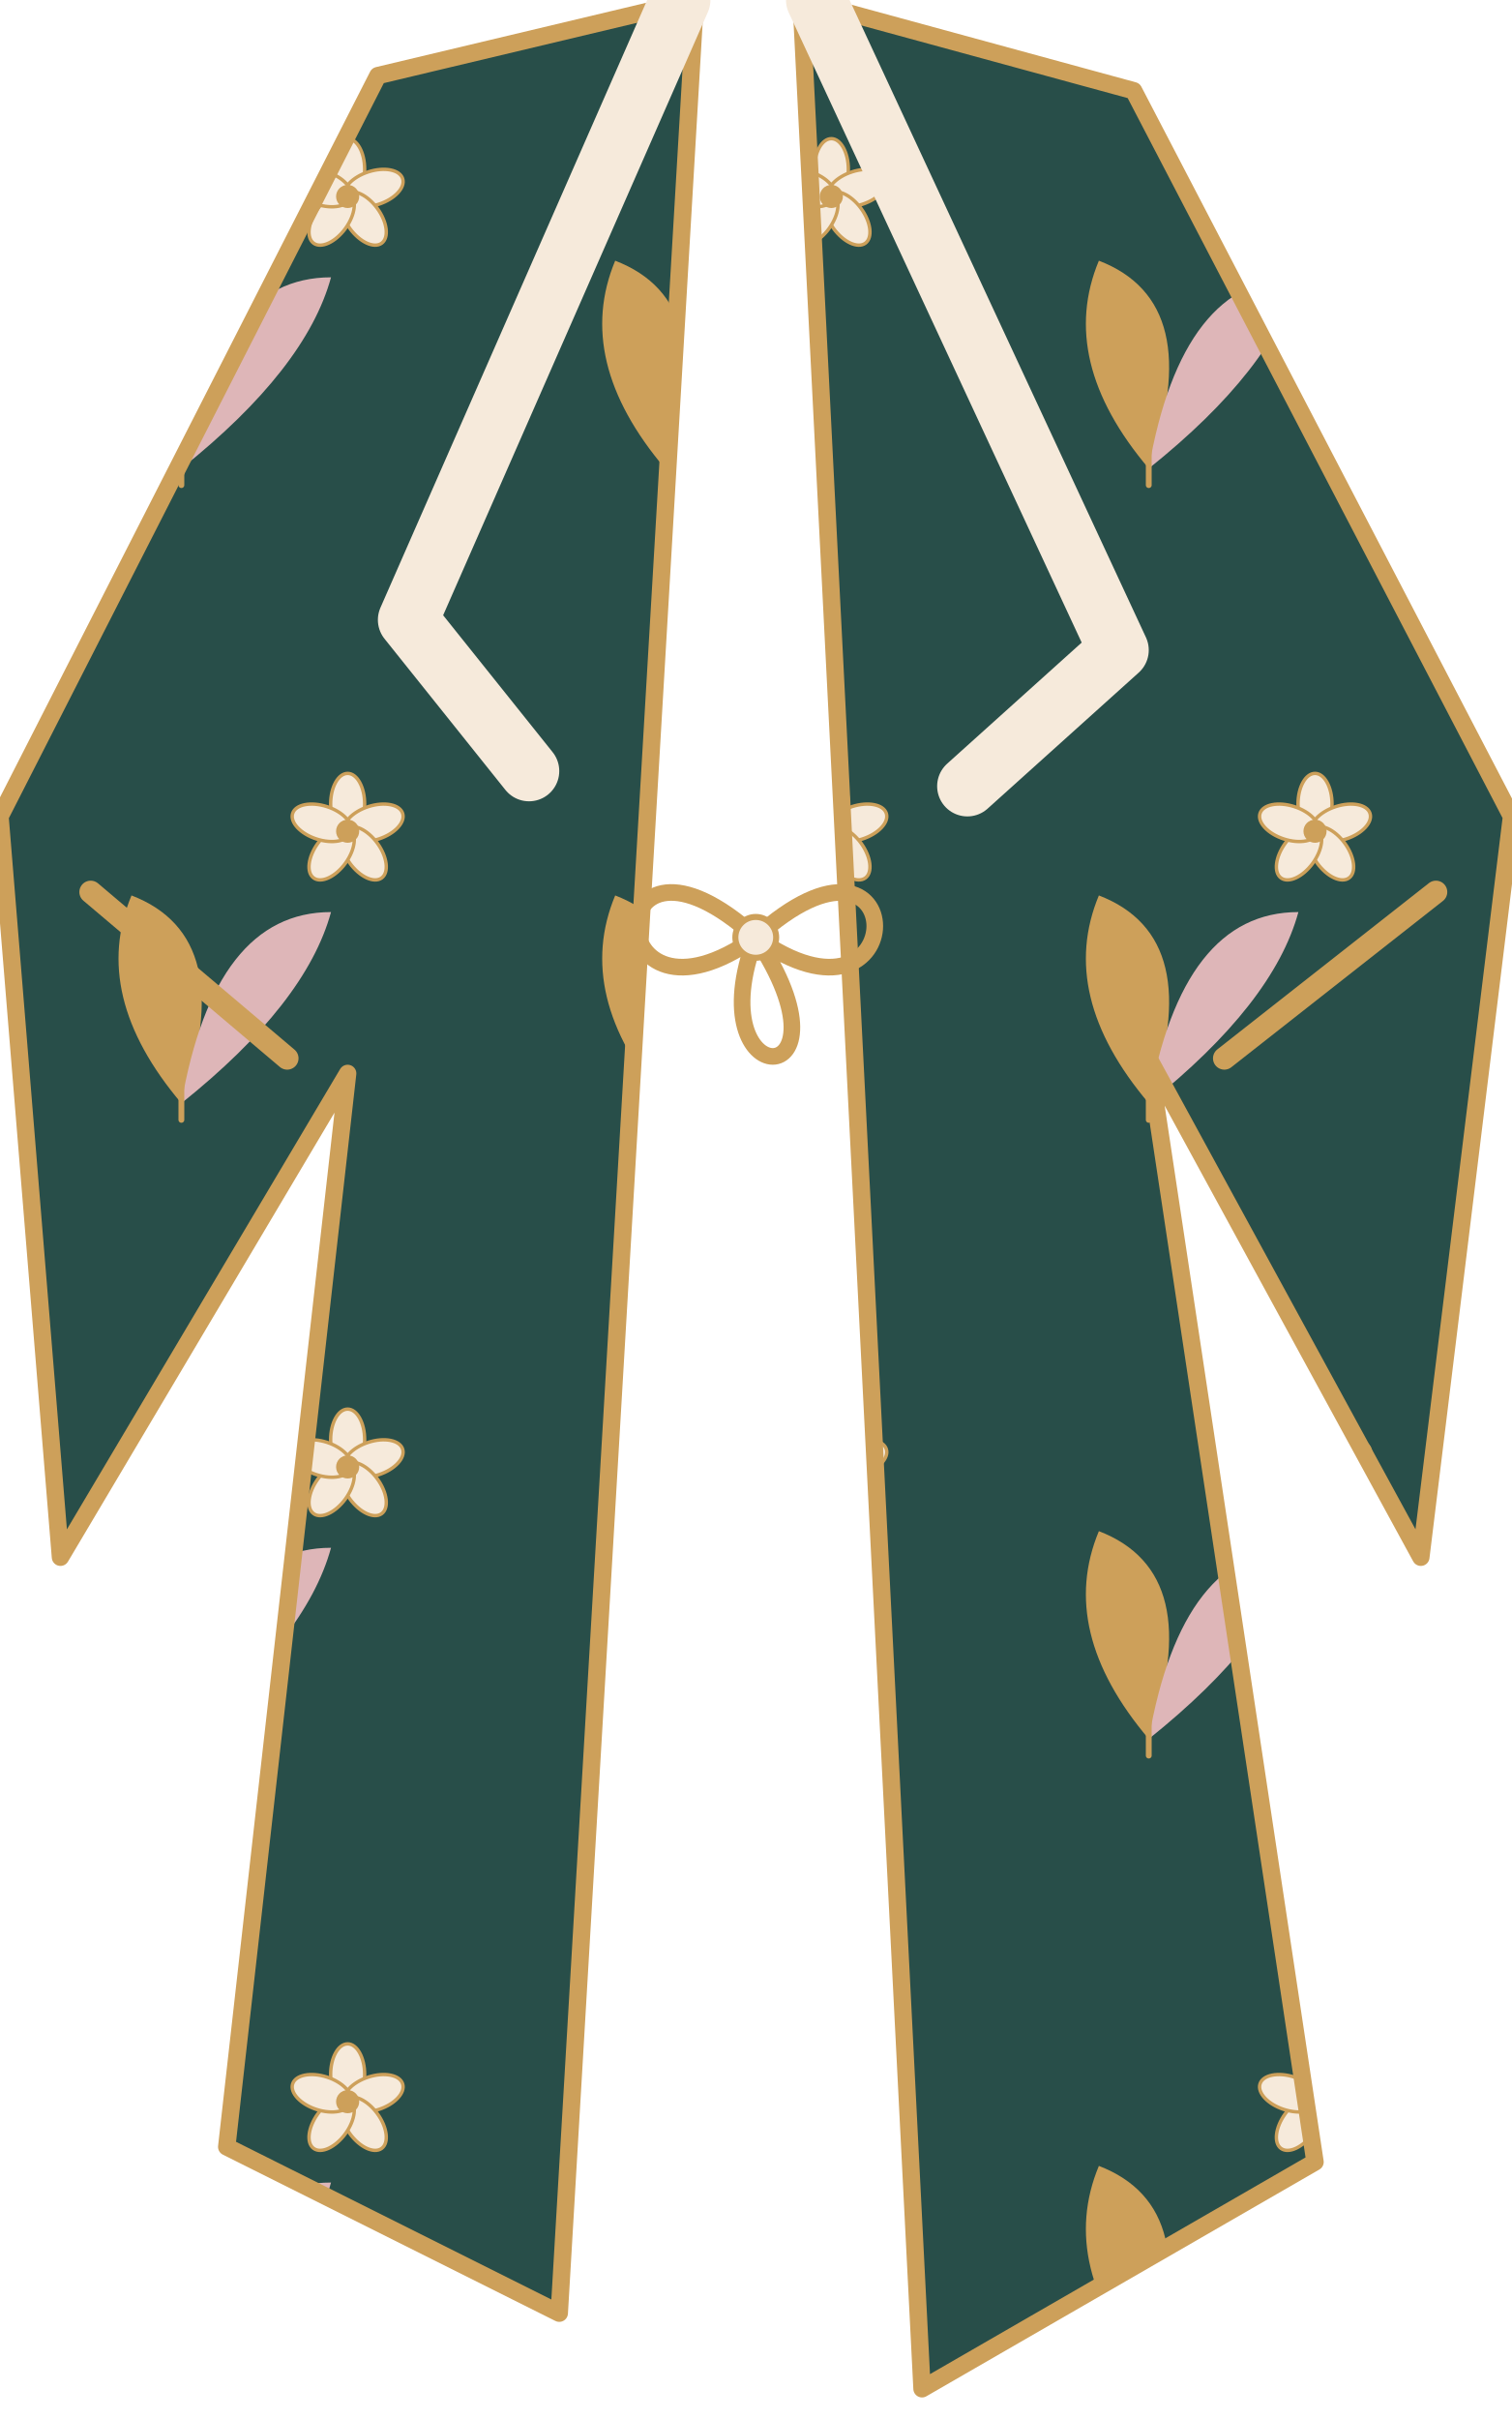
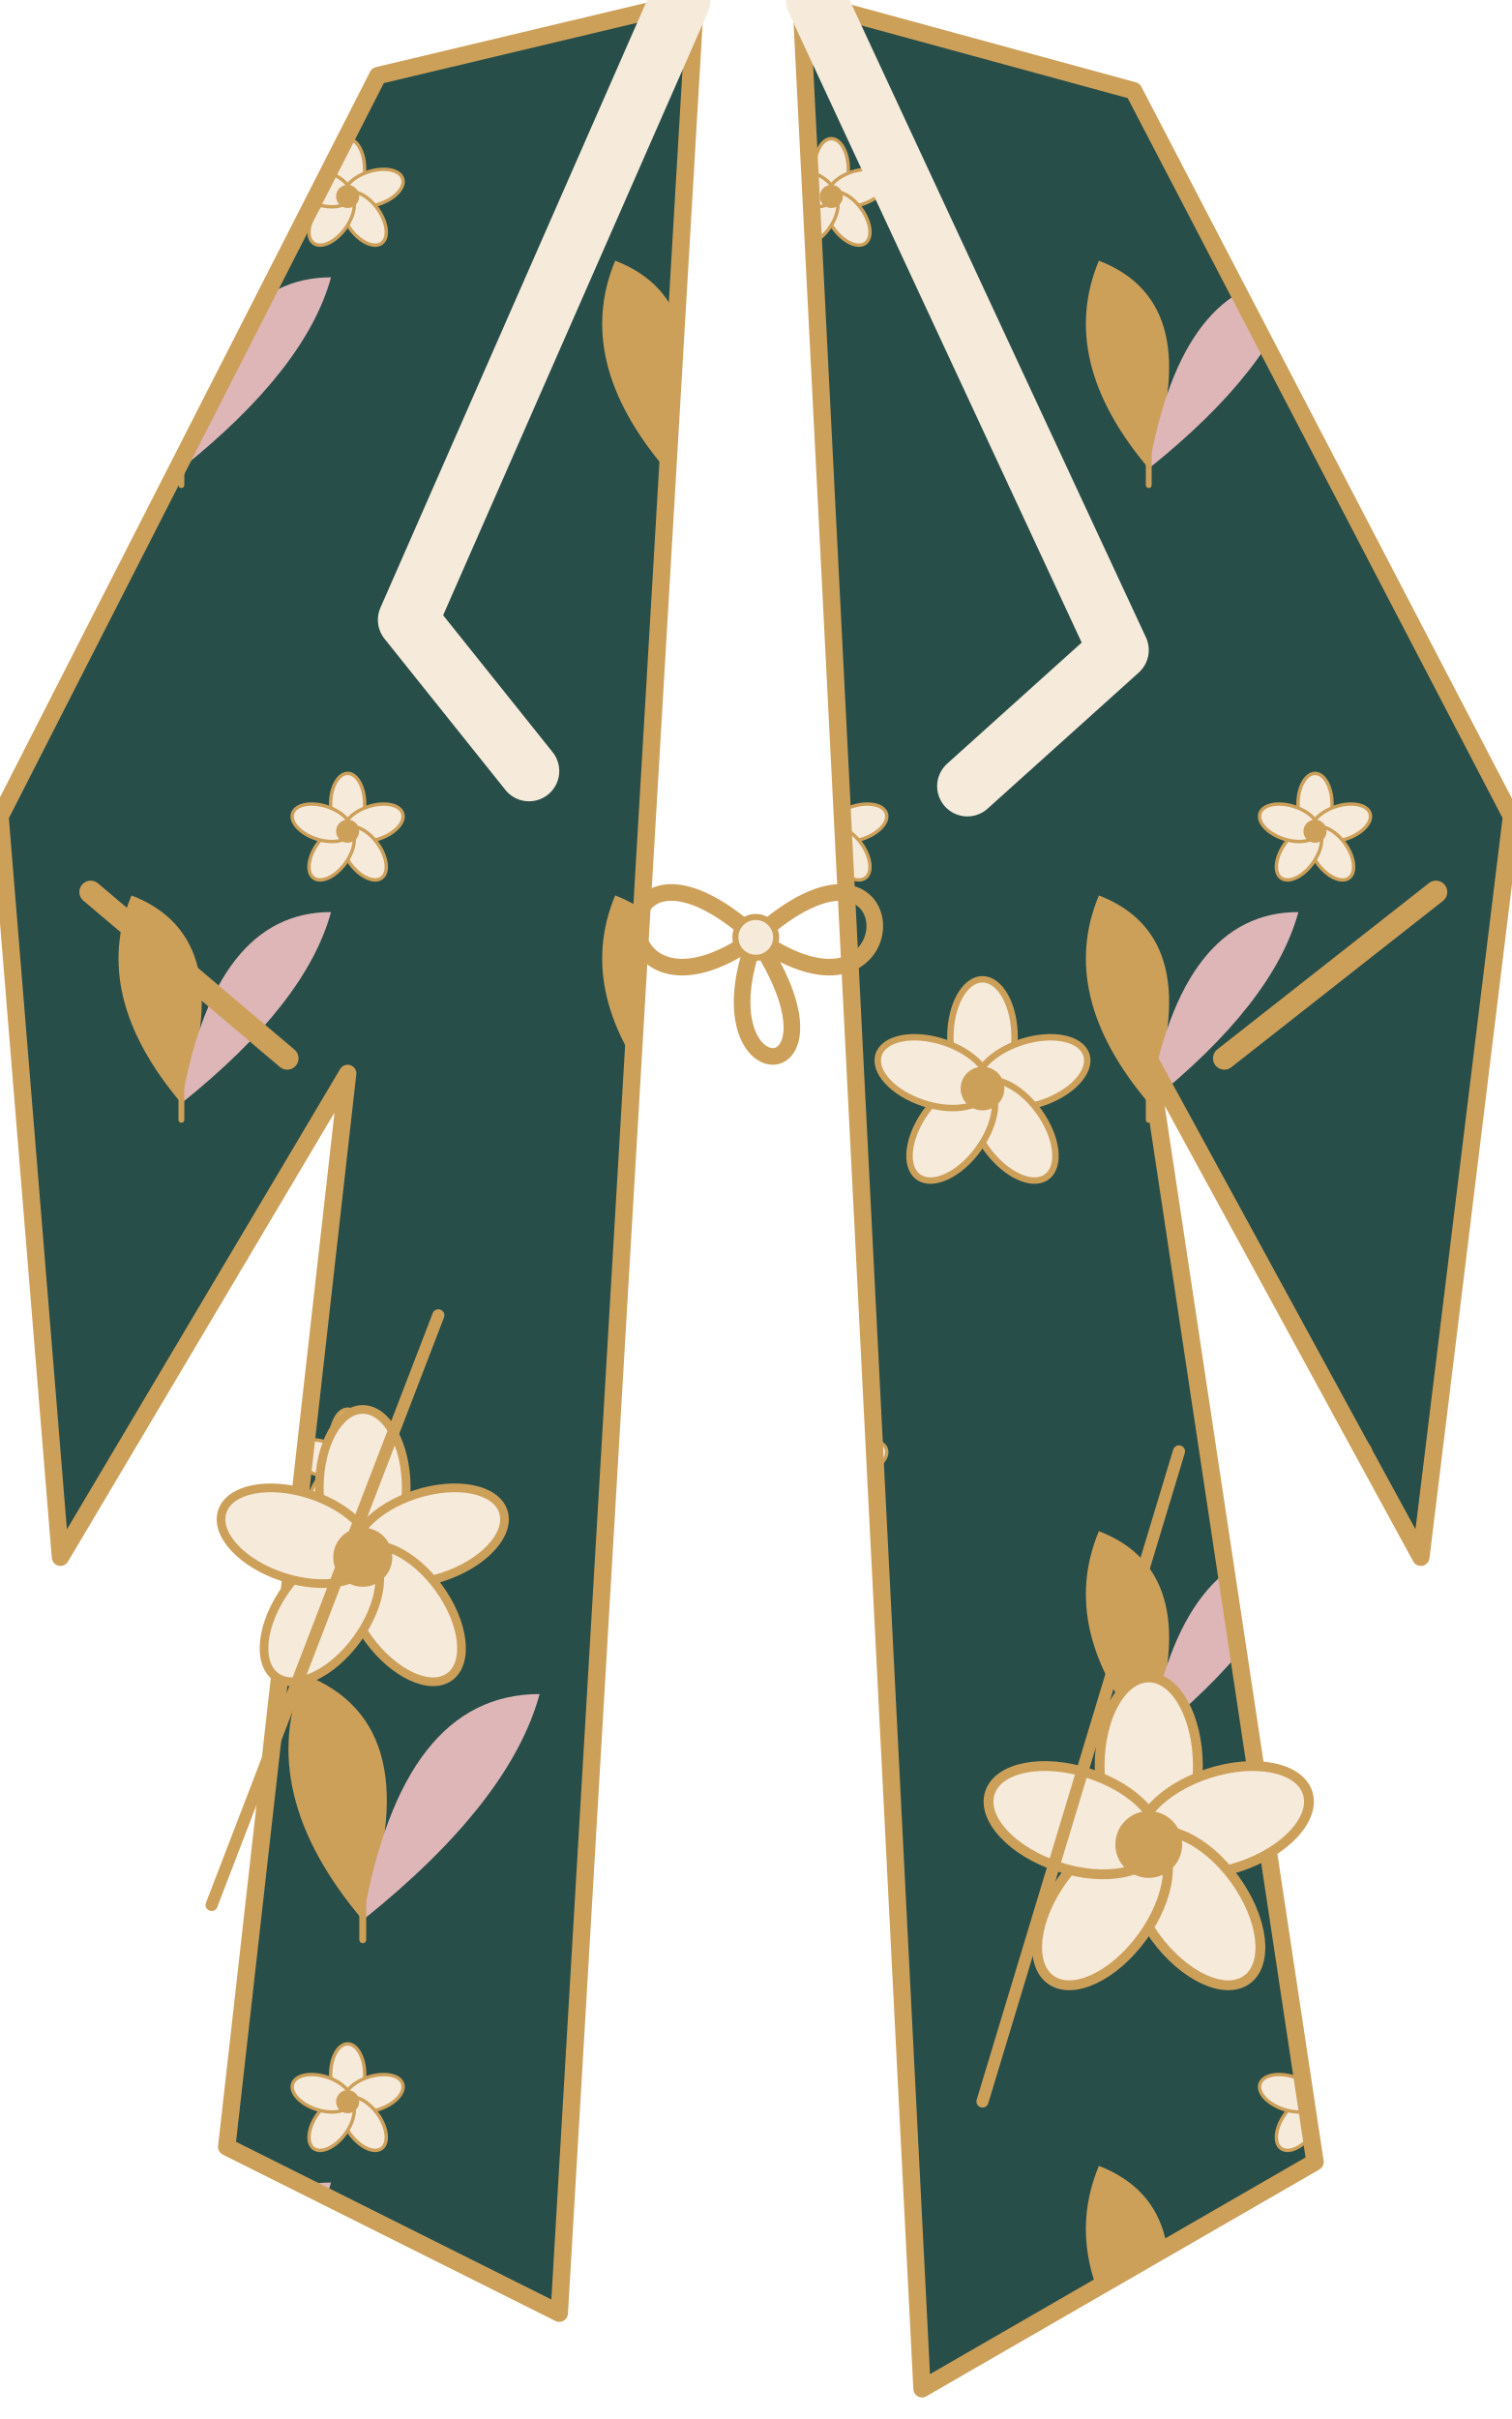
<svg xmlns="http://www.w3.org/2000/svg" viewBox="0 0 100 160">
  <defs>
    <linearGradient id="social-4-study-2-shade" x1="0" y1="0" x2="1" y2="1">
      <stop offset="0" stop-color="#deb6b8" />
      <stop offset="0.3" stop-color="#284e49" />
      <stop offset="0.8" stop-color="#284e49" />
      <stop offset="1" stop-color="#deb6b8" />
    </linearGradient>
    <pattern id="social-4-study-2-floral" width="32" height="42" patternUnits="userSpaceOnUse">
      <rect x="0" y="0" width="32" height="42" fill="#284e49" stroke="none" stroke-width="1" rx="0" />
      <g transform="translate(12 31) scale(0.55)">
        <path d="M0 0Q-11-13-6-25Q7-20 0 0" fill="#cda05a" stroke="none" stroke-width="0.9" stroke-linecap="round" stroke-linejoin="round" />
        <path d="M0 0Q15-12 18-23Q4-23 0 0" fill="#deb6b8" stroke="none" stroke-width="0.9" stroke-linecap="round" stroke-linejoin="round" />
        <path d="M0 2L0-17" fill="none" stroke="#cda05a" stroke-width="0.7" stroke-linecap="round" stroke-linejoin="round" />
      </g>
      <g transform="translate(23 13) scale(0.45)">
        <ellipse cx="0" cy="-4" rx="2.5" ry="4.5" fill="#f6eadb" stroke="#cda05a" stroke-width="0.5" transform="rotate(0)" />
        <ellipse cx="0" cy="-4" rx="2.5" ry="4.5" fill="#f6eadb" stroke="#cda05a" stroke-width="0.5" transform="rotate(72)" />
        <ellipse cx="0" cy="-4" rx="2.5" ry="4.5" fill="#f6eadb" stroke="#cda05a" stroke-width="0.5" transform="rotate(144)" />
        <ellipse cx="0" cy="-4" rx="2.5" ry="4.5" fill="#f6eadb" stroke="#cda05a" stroke-width="0.5" transform="rotate(216)" />
        <ellipse cx="0" cy="-4" rx="2.5" ry="4.5" fill="#f6eadb" stroke="#cda05a" stroke-width="0.5" transform="rotate(288)" />
        <circle cx="0" cy="0" r="1.7" fill="#cda05a" stroke="none" stroke-width="0.8" />
      </g>
    </pattern>
  </defs>
-   <path d="M25 5L46 0L37 153L15 142L23 71L4 103L0 54ZM53 0L75 6L100 54L94 103L76 70L87 143L61 158Z" fill="url(#social-4-study-2-floral)" stroke="#cda05a" stroke-width="1.15" stroke-linecap="round" stroke-linejoin="round" />
+   <path d="M25 5L46 0L37 153L15 142L23 71L4 103L0 54Z" fill="url(#social-4-study-2-floral)" stroke="#cda05a" stroke-width="1.15" stroke-linecap="round" stroke-linejoin="round" />
+   <path d="M53 0L75 6L100 54L94 103L76 70L87 143L61 158Z" fill="url(#social-4-study-2-floral)" stroke="#cda05a" stroke-width="1.15" stroke-linecap="round" stroke-linejoin="round" />
  <path d="M45 0L27 41L35 51M54 0L74 43L64 52" fill="none" stroke="#f6eadb" stroke-width="4" stroke-linecap="round" stroke-linejoin="round" />
  <path d="M6 59L19 70M81 70L95 59" fill="none" stroke="#cda05a" stroke-width="1.5" stroke-linecap="round" stroke-linejoin="round" />
  <g transform="translate(50 62) scale(0.5)">
    <path d="M0 0C-21-19-21 15 0 0C21-19 21 15 0 0C-8 21 14 21 0 0" fill="none" stroke="#cda05a" stroke-width="2.2" stroke-linecap="round" stroke-linejoin="round" />
    <circle cx="0" cy="0" r="2.7" fill="#f6eadb" stroke="#cda05a" stroke-width="0.8" />
  </g>
+   <g transform="translate(24 127) scale(0.65)">
+     <path d="M0 0Q-11-13-6-25Q7-20 0 0" fill="#cda05a" stroke="none" stroke-width="0.9" stroke-linecap="round" stroke-linejoin="round" />
+     <path d="M0 0Q15-12 18-23Q4-23 0 0" fill="#deb6b8" stroke="none" stroke-width="0.9" stroke-linecap="round" stroke-linejoin="round" />
+     <path d="M0 2L0-17" fill="none" stroke="#cda05a" stroke-width="0.7" stroke-linecap="round" stroke-linejoin="round" />
+   </g>
+   <g transform="translate(24 103) scale(1.15)">
+     <ellipse cx="0" cy="-4" rx="2.5" ry="4.5" fill="#f6eadb" stroke="#cda05a" stroke-width="0.5" transform="rotate(0)" />
+     <ellipse cx="0" cy="-4" rx="2.5" ry="4.5" fill="#f6eadb" stroke="#cda05a" stroke-width="0.5" transform="rotate(72)" />
+     <ellipse cx="0" cy="-4" rx="2.5" ry="4.5" fill="#f6eadb" stroke="#cda05a" stroke-width="0.5" transform="rotate(144)" />
+     <ellipse cx="0" cy="-4" rx="2.5" ry="4.5" fill="#f6eadb" stroke="#cda05a" stroke-width="0.5" transform="rotate(216)" />
+     <ellipse cx="0" cy="-4" rx="2.5" ry="4.5" fill="#f6eadb" stroke="#cda05a" stroke-width="0.5" transform="rotate(288)" />
+     <circle cx="0" cy="0" r="1.7" fill="#cda05a" stroke="none" stroke-width="0.8" />
+   </g>
+   <g transform="translate(76 122) scale(1.3)">
+     <ellipse cx="0" cy="-4" rx="2.5" ry="4.5" fill="#f6eadb" stroke="#cda05a" stroke-width="0.5" transform="rotate(0)" />
+     <ellipse cx="0" cy="-4" rx="2.5" ry="4.5" fill="#f6eadb" stroke="#cda05a" stroke-width="0.5" transform="rotate(72)" />
+     <ellipse cx="0" cy="-4" rx="2.5" ry="4.5" fill="#f6eadb" stroke="#cda05a" stroke-width="0.5" transform="rotate(144)" />
+     <ellipse cx="0" cy="-4" rx="2.5" ry="4.5" fill="#f6eadb" stroke="#cda05a" stroke-width="0.5" transform="rotate(216)" />
+     <ellipse cx="0" cy="-4" rx="2.5" ry="4.5" fill="#f6eadb" stroke="#cda05a" stroke-width="0.5" transform="rotate(288)" />
+     <circle cx="0" cy="0" r="1.7" fill="#cda05a" stroke="none" stroke-width="0.8" />
+   </g>
+   <g transform="translate(65 72) scale(0.85)">
+     <ellipse cx="0" cy="-4" rx="2.5" ry="4.5" fill="#f6eadb" stroke="#cda05a" stroke-width="0.5" transform="rotate(0)" />
+     <ellipse cx="0" cy="-4" rx="2.5" ry="4.5" fill="#f6eadb" stroke="#cda05a" stroke-width="0.5" transform="rotate(72)" />
+     <ellipse cx="0" cy="-4" rx="2.5" ry="4.5" fill="#f6eadb" stroke="#cda05a" stroke-width="0.5" transform="rotate(144)" />
+     <ellipse cx="0" cy="-4" rx="2.5" ry="4.5" fill="#f6eadb" stroke="#cda05a" stroke-width="0.5" transform="rotate(216)" />
+     <ellipse cx="0" cy="-4" rx="2.5" ry="4.5" fill="#f6eadb" stroke="#cda05a" stroke-width="0.5" transform="rotate(288)" />
+     <circle cx="0" cy="0" r="1.7" fill="#cda05a" stroke="none" stroke-width="0.8" />
+   </g>
+   <path d="M14 126L29 87M65 139L78 96" fill="none" stroke="#cda05a" stroke-width="0.8" stroke-linecap="round" stroke-linejoin="round" />
</svg>
